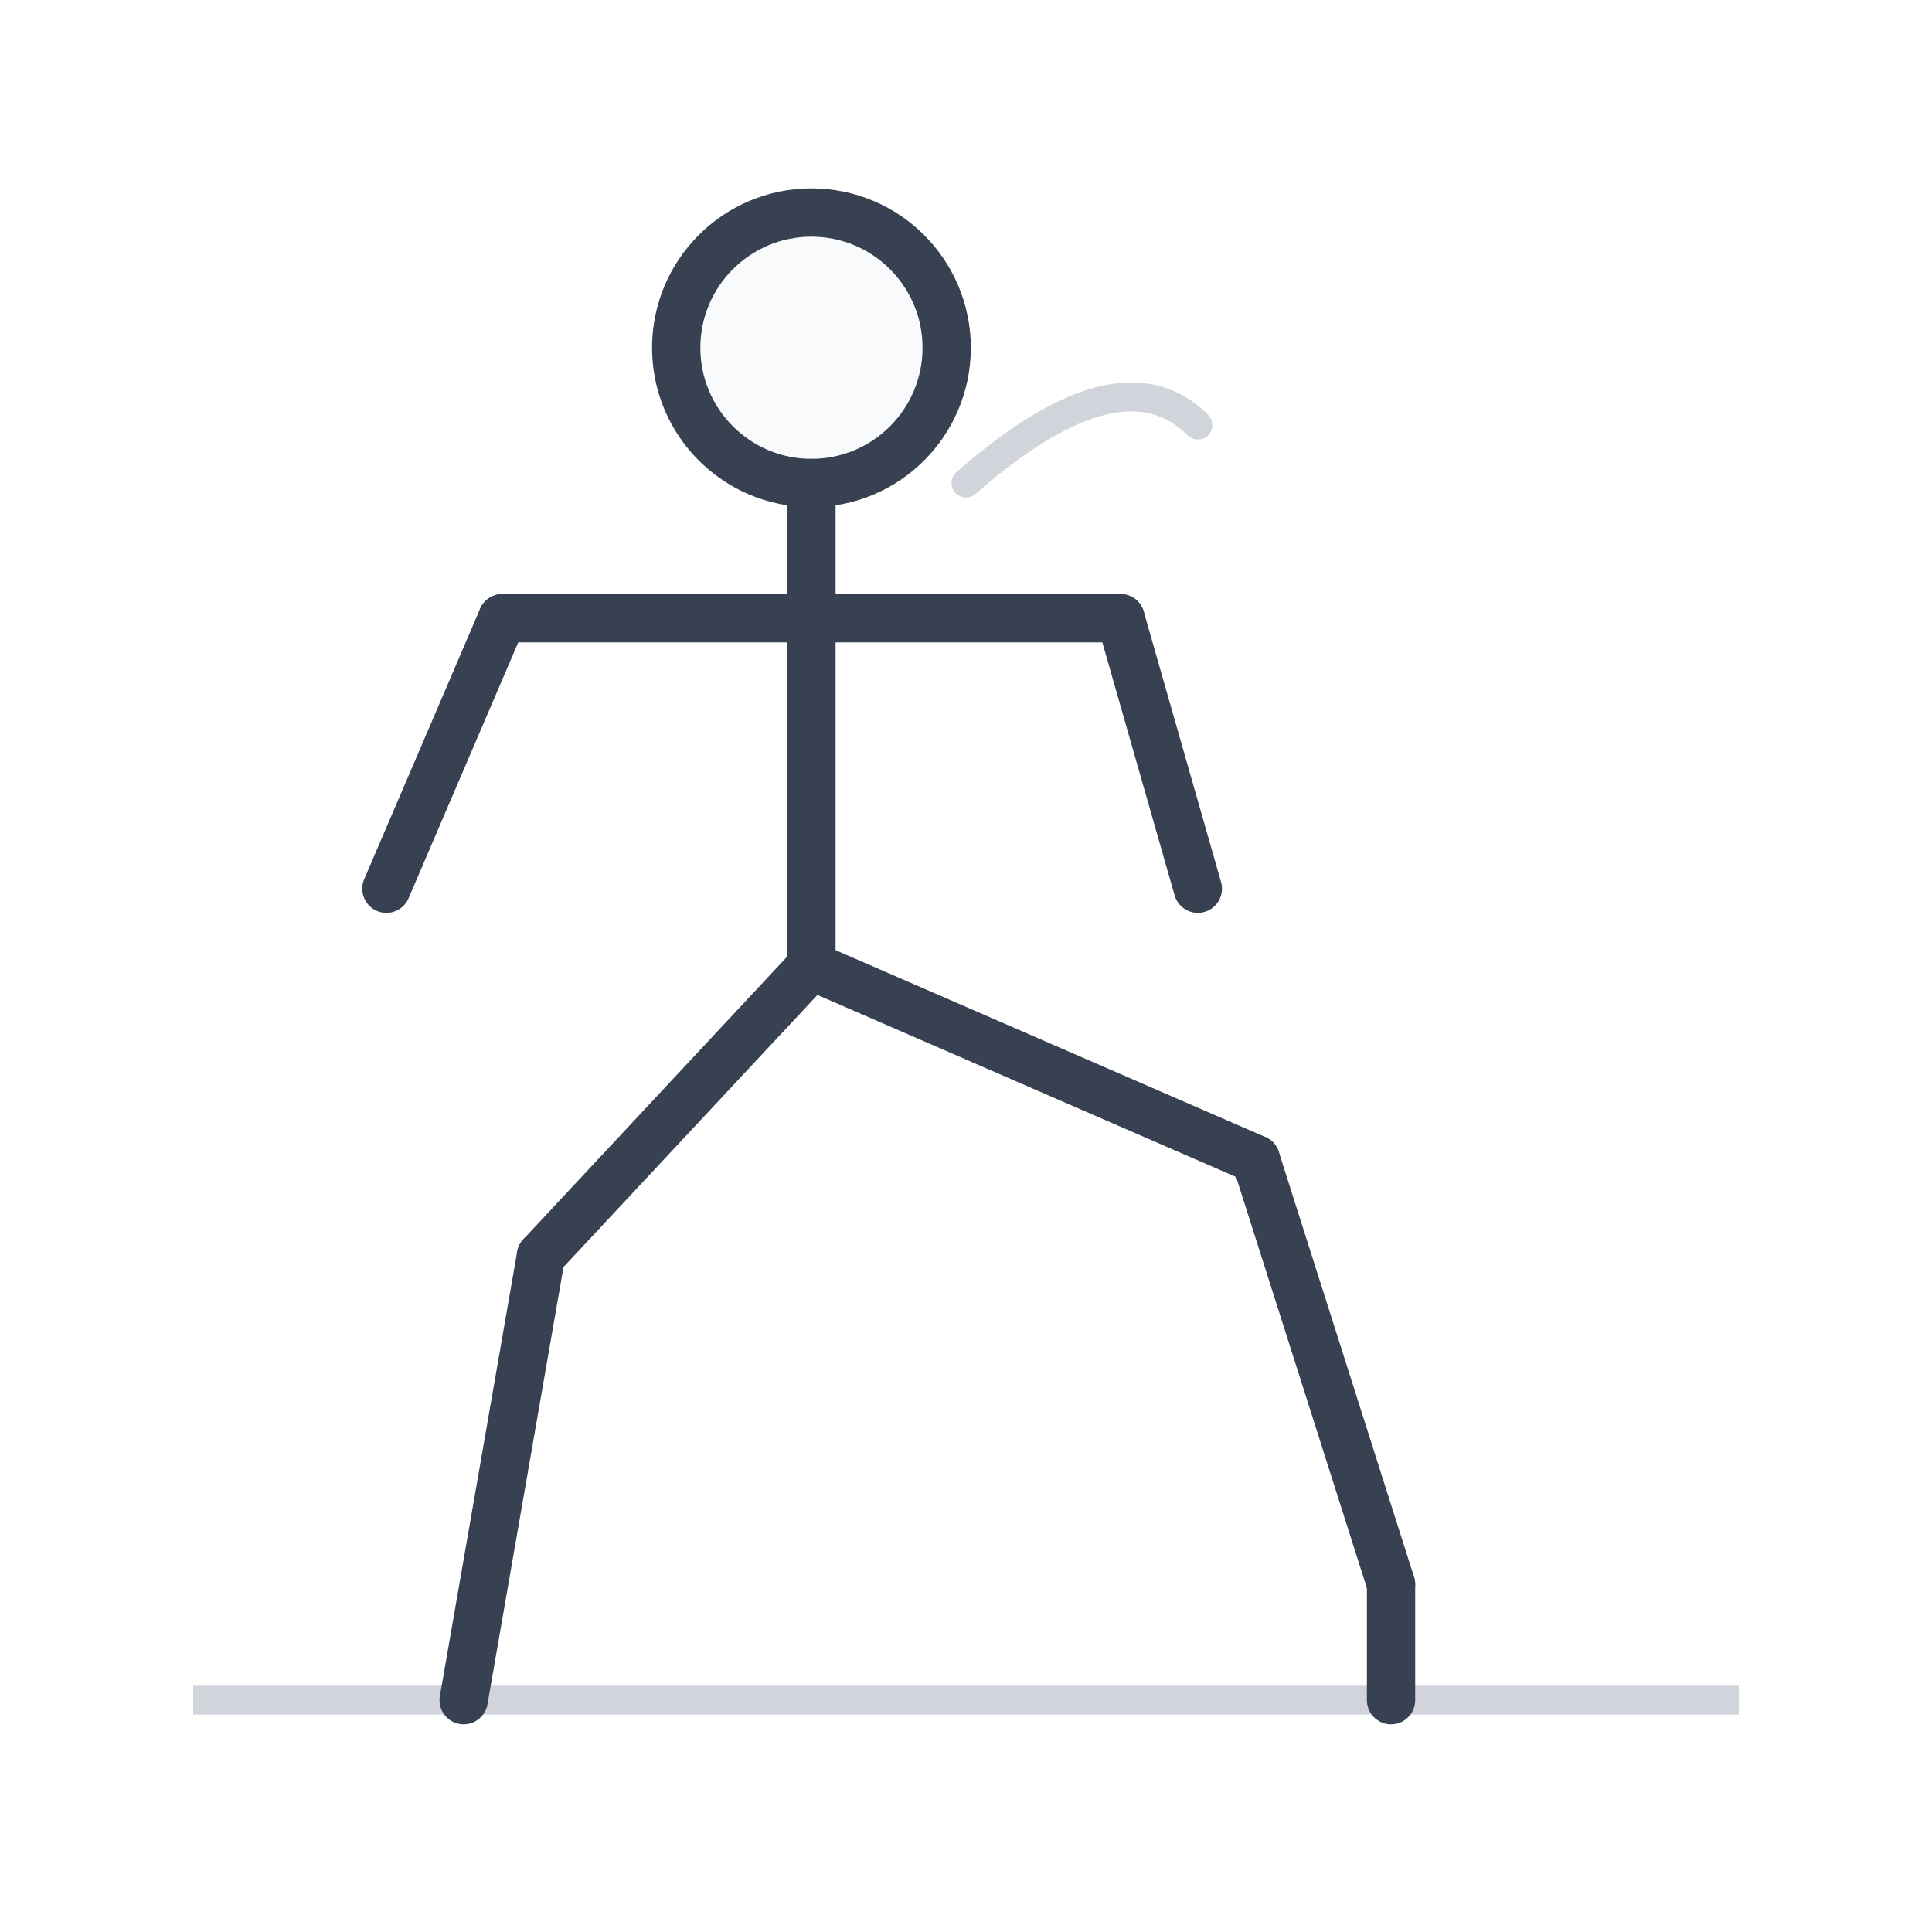
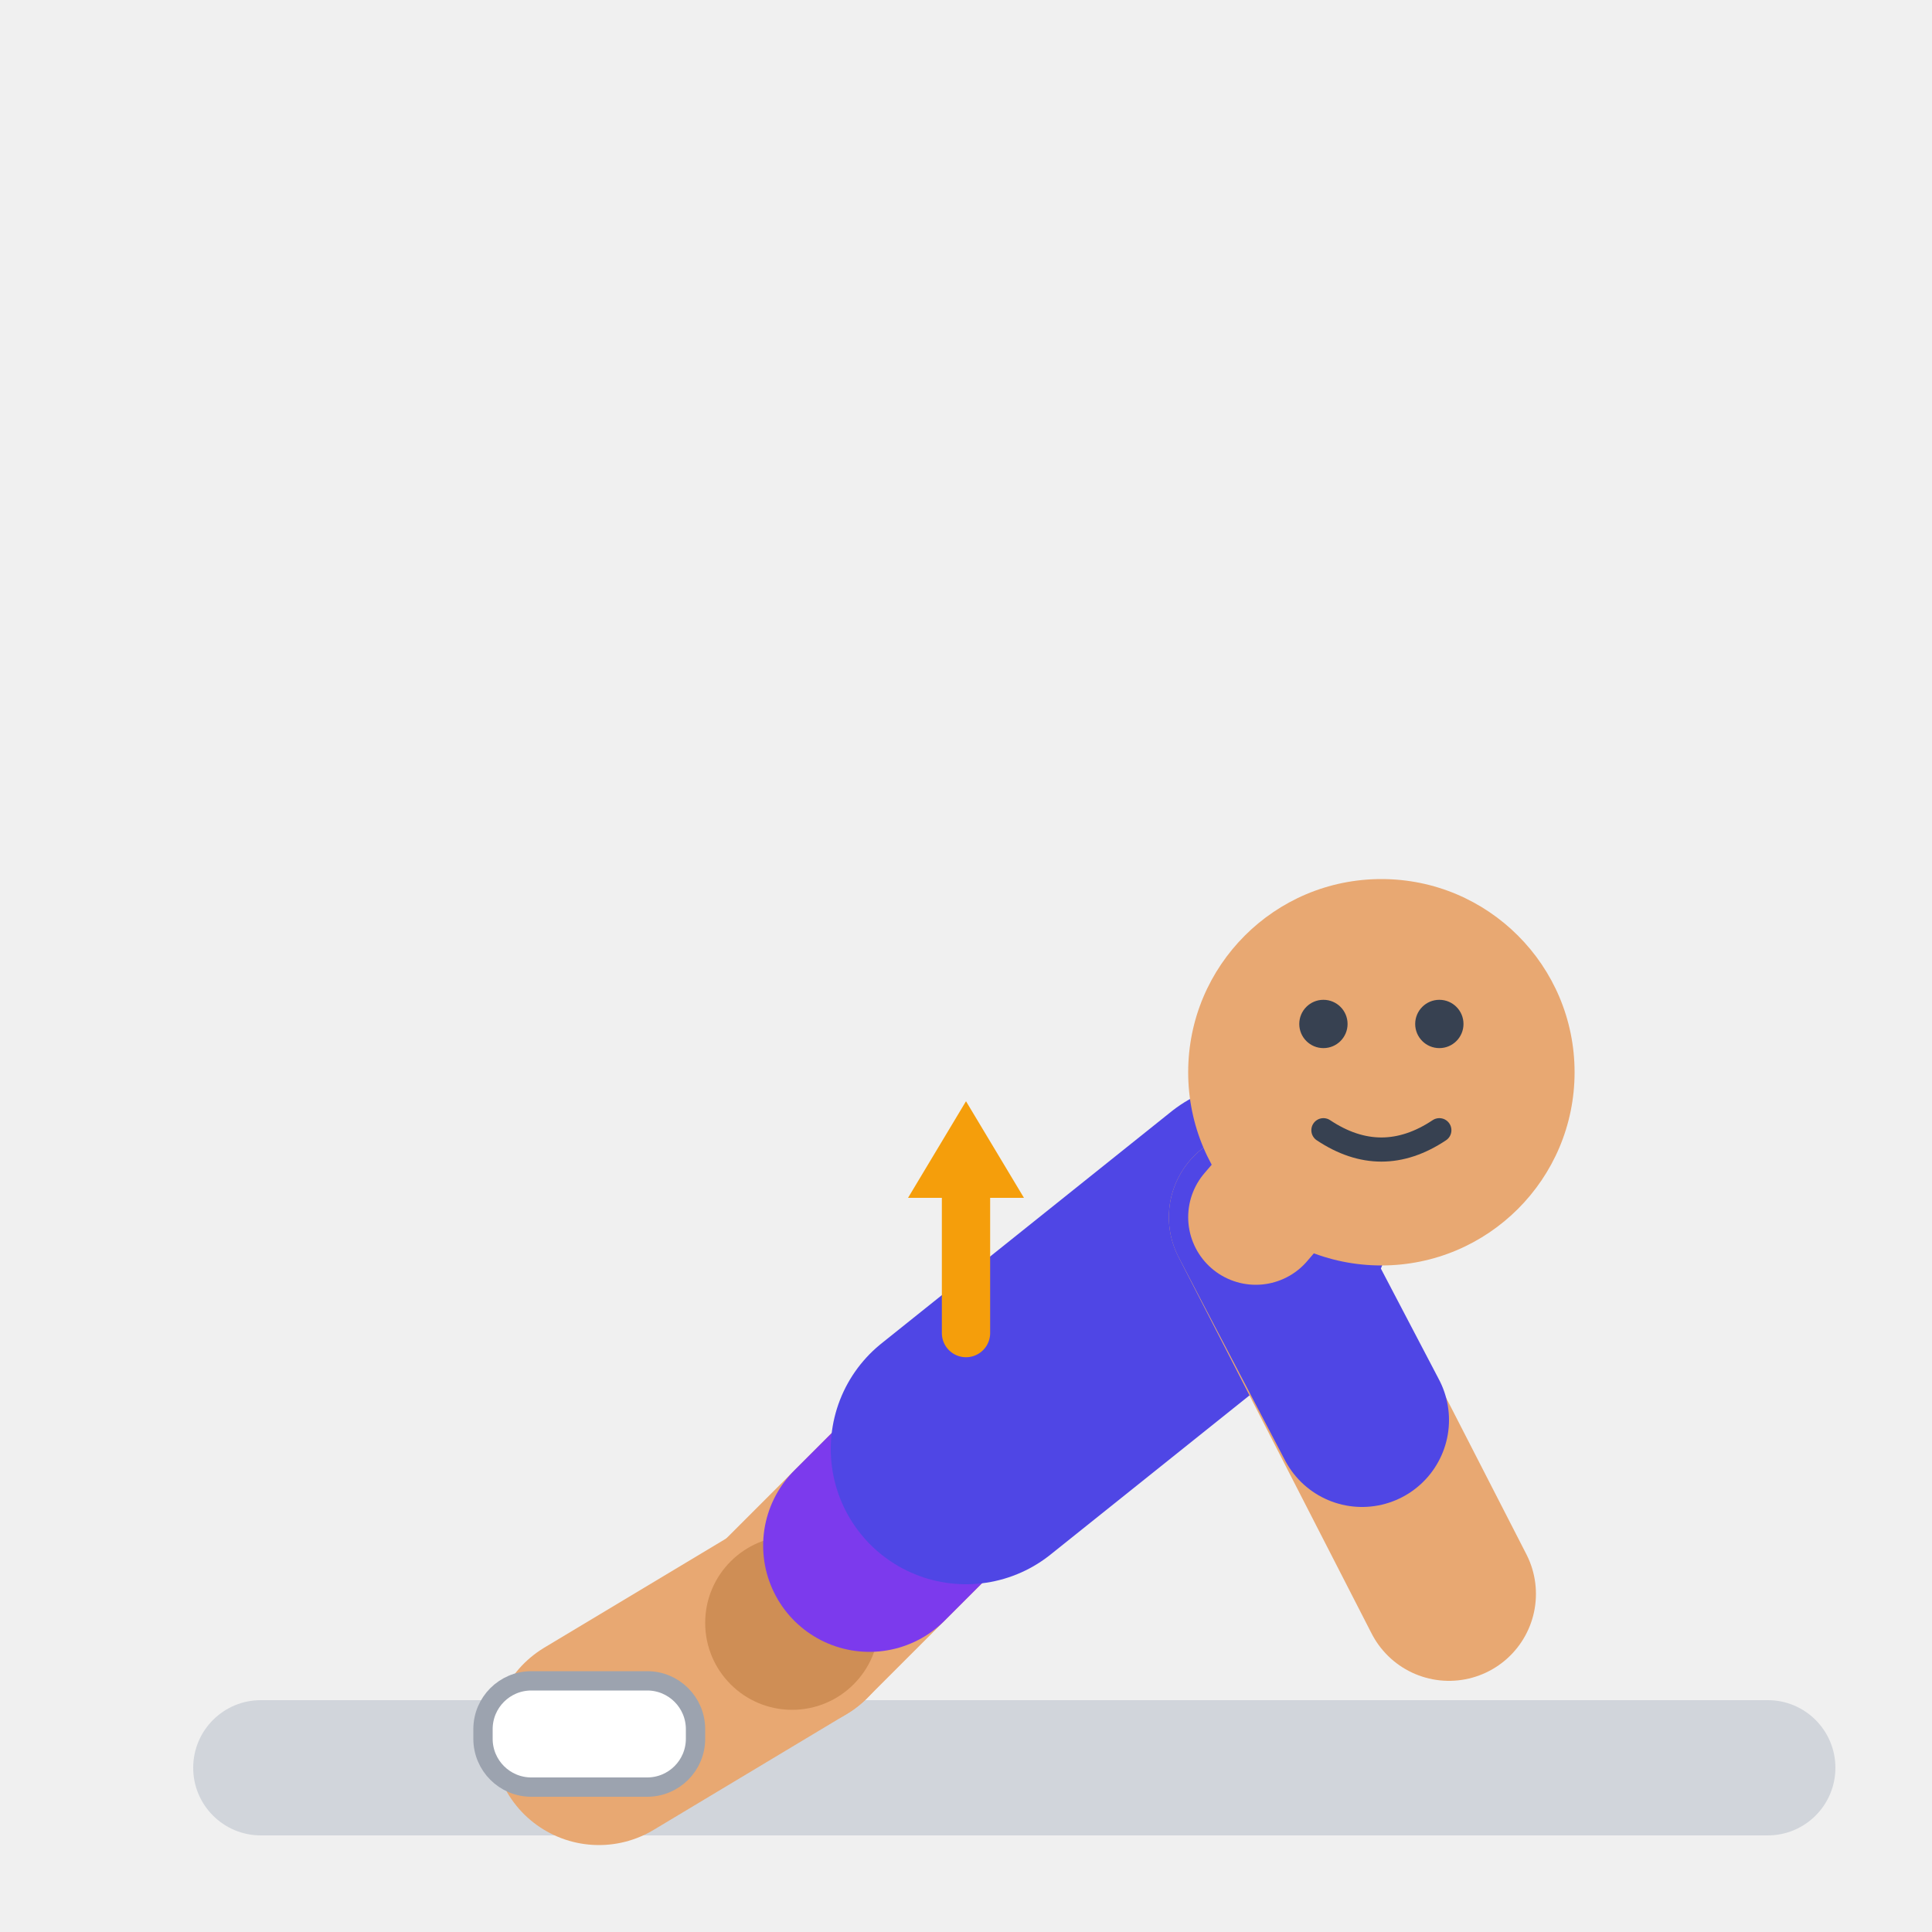
- <svg xmlns="http://www.w3.org/2000/svg" viewBox="0 0 100 100" width="100" height="100">
-   <rect width="100" height="100" fill="white" />
-   <line x1="10" y1="88" x2="90" y2="88" stroke="#d1d5db" stroke-width="1.5" />
-   <circle cx="42" cy="18" r="7" fill="#f9fafb" stroke="#374151" stroke-width="2.5" />
-   <line x1="42" y1="25" x2="42" y2="50" stroke="#374151" stroke-width="2.5" stroke-linecap="round" />
-   <line x1="26" y1="32" x2="58" y2="32" stroke="#374151" stroke-width="2.5" stroke-linecap="round" />
-   <line x1="26" y1="32" x2="20" y2="46" stroke="#374151" stroke-width="2.5" stroke-linecap="round" />
-   <line x1="58" y1="32" x2="62" y2="46" stroke="#374151" stroke-width="2.5" stroke-linecap="round" />
-   <line x1="42" y1="50" x2="28" y2="65" stroke="#374151" stroke-width="2.5" stroke-linecap="round" />
-   <line x1="28" y1="65" x2="24" y2="88" stroke="#374151" stroke-width="2.5" stroke-linecap="round" />
-   <line x1="42" y1="50" x2="65" y2="60" stroke="#374151" stroke-width="2.5" stroke-linecap="round" />
-   <line x1="65" y1="60" x2="72" y2="82" stroke="#374151" stroke-width="2.5" stroke-linecap="round" />
-   <line x1="72" y1="82" x2="72" y2="88" stroke="#374151" stroke-width="2.5" stroke-linecap="round" />
-   <path d="M 50,25 Q 58,18 62,22" stroke="#d1d5db" stroke-width="1.5" stroke-linecap="round" stroke-linejoin="round" fill="none" />
+ <svg xmlns="http://www.w3.org/2000/svg" viewBox="0 0 200 200" width="200" height="200">
+   <rect x="20" y="176" width="170" height="14" rx="7" fill="#D1D5DB" />
+   <line x1="100" y1="150" x2="82" y2="168" stroke="#E8A872" stroke-width="22" stroke-linecap="round" />
+   <line x1="82" y1="168" x2="62" y2="180" stroke="#E8A872" stroke-width="22" stroke-linecap="round" />
+   <circle cx="82" cy="168" r="9" fill="#CF8E55" />
+   <line x1="100" y1="150" x2="90" y2="160" stroke="#7C3AED" stroke-width="22" stroke-linecap="round" />
+   <rect x="50" y="174" width="22" height="11" rx="5" fill="#FFFFFF" stroke="#9CA3AF" stroke-width="2" />
+   <line x1="100" y1="150" x2="130" y2="126" stroke="#4F46E5" stroke-width="28" stroke-linecap="round" />
+   <line x1="130" y1="126" x2="150" y2="165" stroke="#E8A872" stroke-width="18" stroke-linecap="round" />
+   <line x1="130" y1="126" x2="141" y2="147" stroke="#4F46E5" stroke-width="18" stroke-linecap="round" />
+   <circle cx="150" cy="165" r="8" fill="#E8A872" />
+   <line x1="130" y1="126" x2="136" y2="119" stroke="#E8A872" stroke-width="14" stroke-linecap="round" />
+   <circle cx="143" cy="111" r="20" fill="#E8A872" />
+   <circle cx="137" cy="106" r="2.5" fill="#374151" />
+   <circle cx="149" cy="106" r="2.5" fill="#374151" />
+   <path d="M137,117 Q143,121 149,117" stroke="#374151" stroke-width="2.5" fill="none" stroke-linecap="round" />
+   <path d="M100,138 L100,120" stroke="#F59E0B" stroke-width="5" stroke-linecap="round" />
+   <polygon points="100,114 94,124 106,124" fill="#F59E0B" />
</svg>
